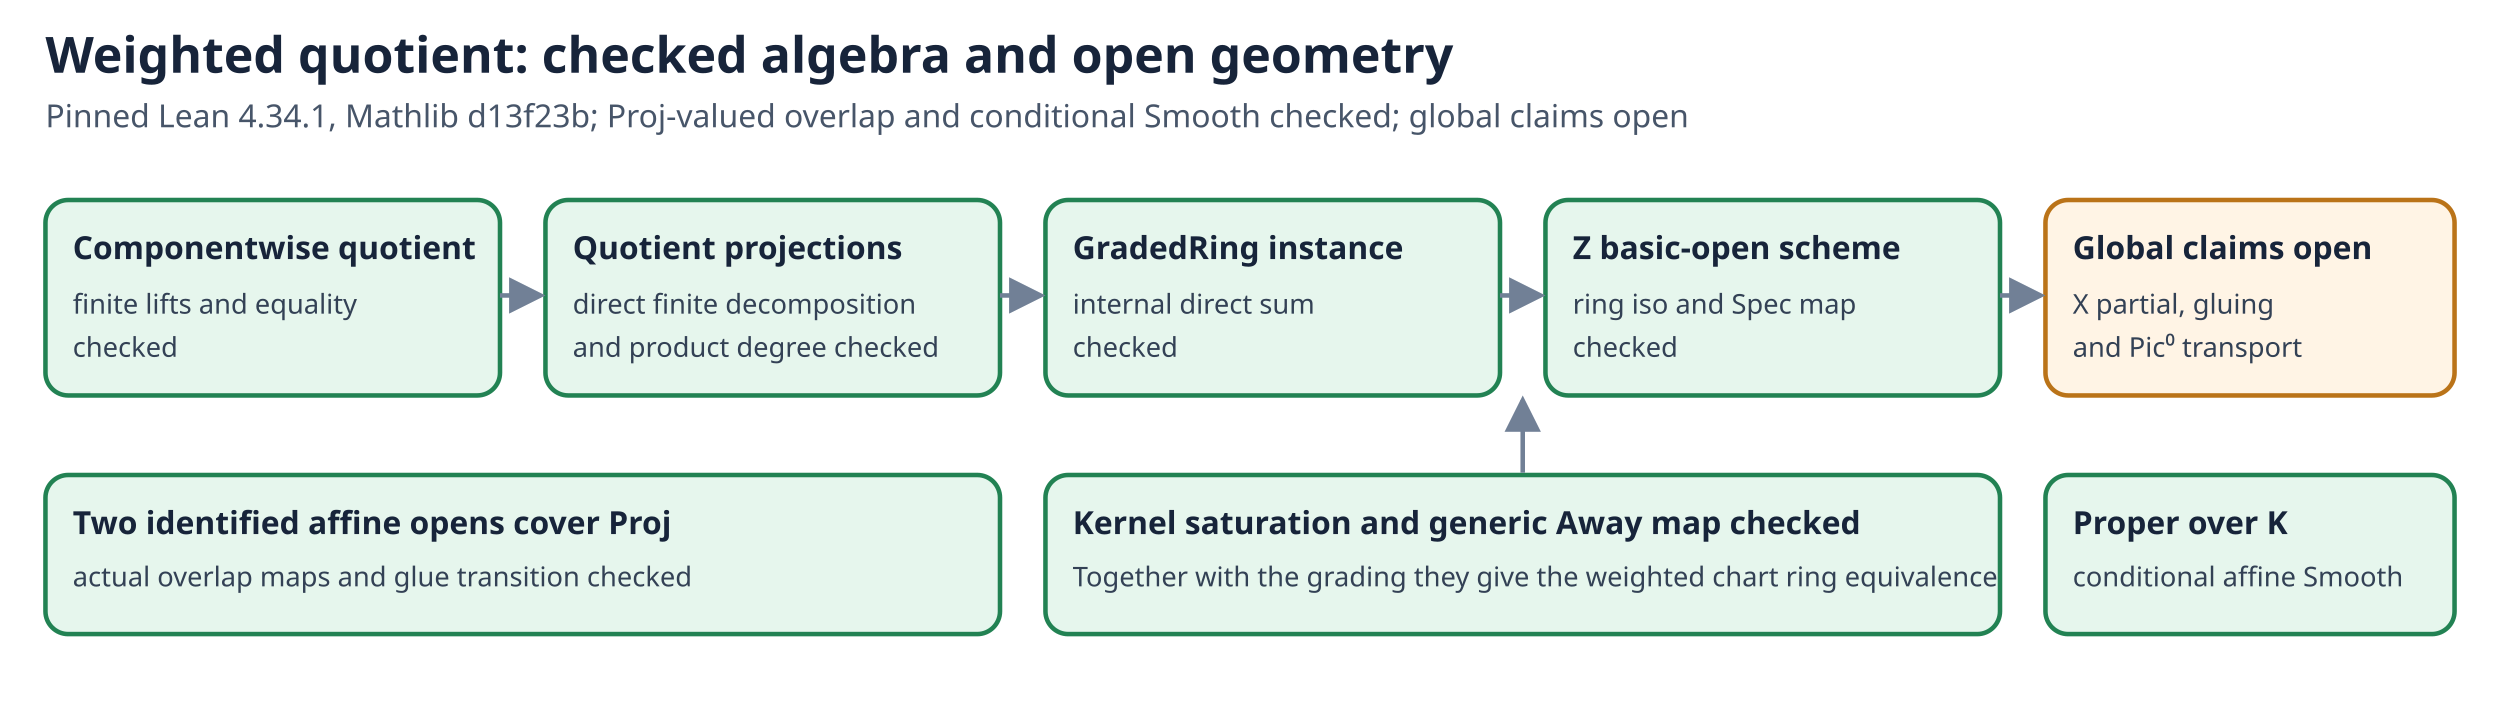
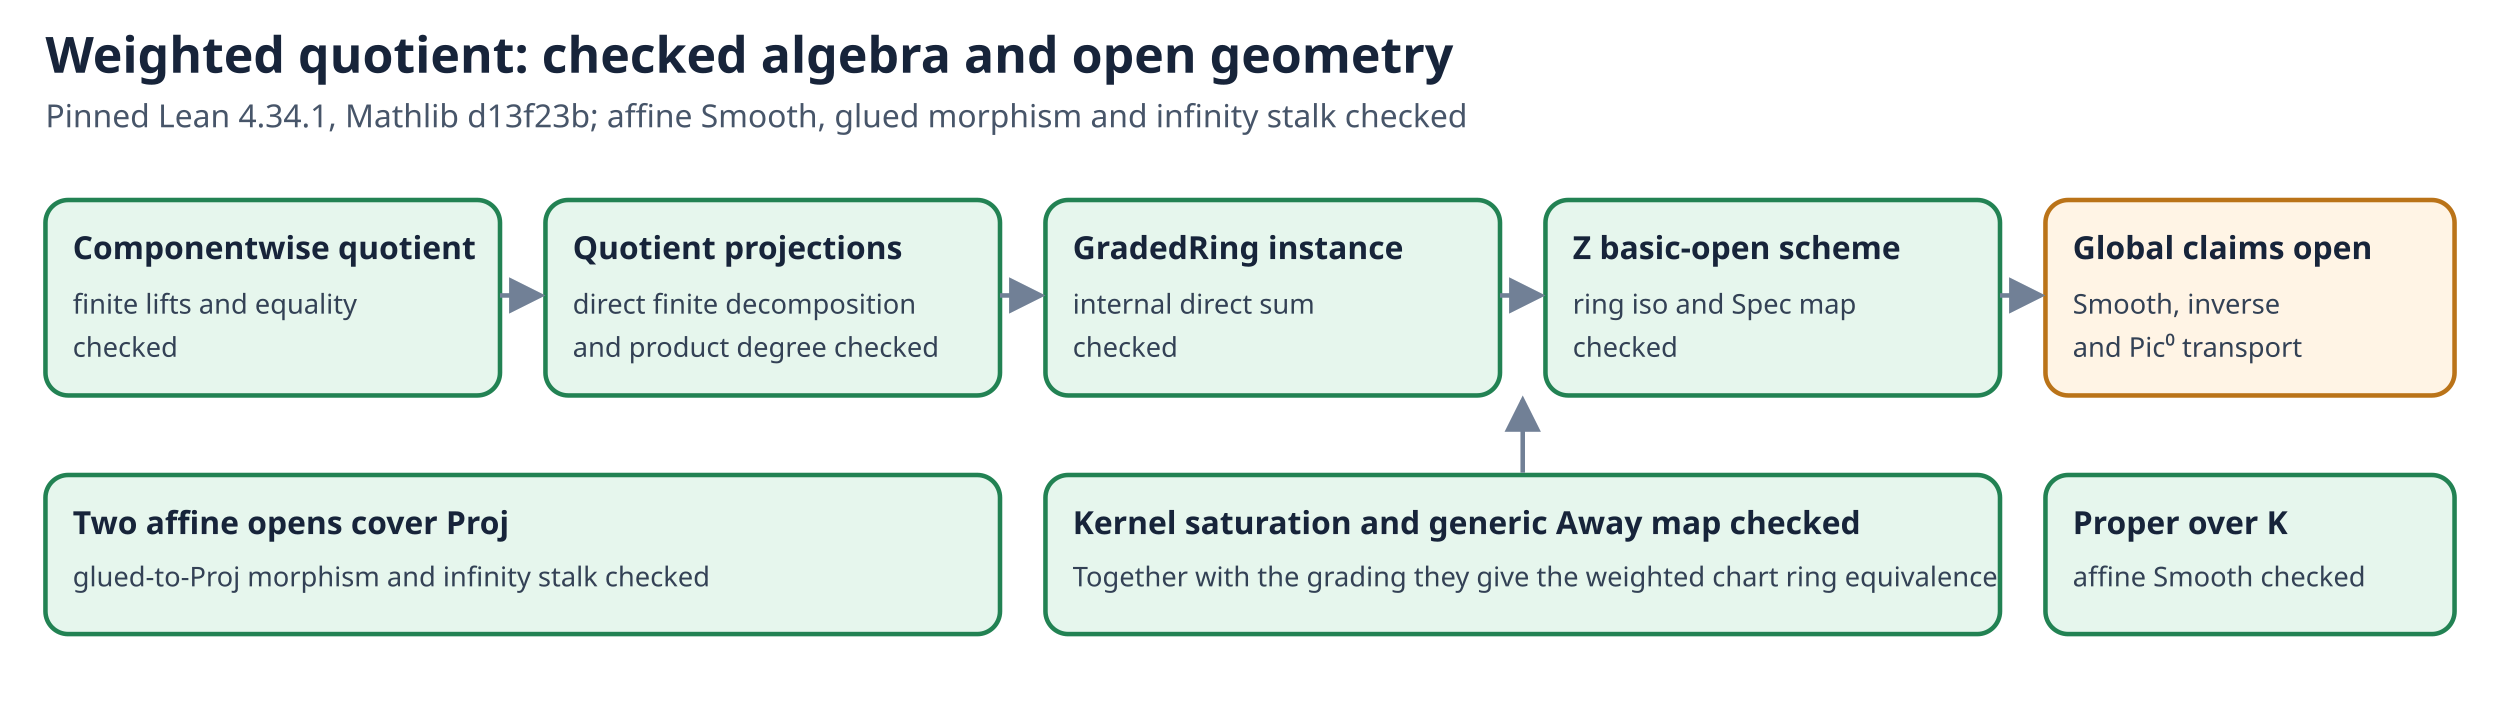
- <svg xmlns="http://www.w3.org/2000/svg" width="1100" height="310" viewBox="0 0 1100 310" role="img" aria-label="Weighted quotient proof dependencies: checked Proj-valued forward overlap transition and conditional affine Smooth criterion; open squarefree specialization, global gluing and Picard transport">
+ <svg xmlns="http://www.w3.org/2000/svg" width="1100" height="310" viewBox="0 0 1100 310" role="img" aria-label="Weighted quotient proof dependencies: checked affine Smooth, glued morphism and infinity stalk; open global Smooth, isomorphism and Picard transport">
  <style>.title{font:700 22px sans-serif;fill:#17243a}.sub{font:14px sans-serif;fill:#475569}.box{stroke-width:2;rx:10}.ok{fill:#e6f6ed;stroke:#228253}.pending{fill:#fff4e5;stroke:#ba7318}.head{font:700 14px sans-serif;fill:#17243a}.detail{font:12px sans-serif;fill:#334155}.arrow{stroke:#718096;stroke-width:2;fill:none;marker-end:url(#arr)}</style>
  <defs>
    <marker id="arr" markerWidth="8" markerHeight="8" refX="7" refY="4" orient="auto">
      <path d="M0 0 L8 4 L0 8" fill="#718096" />
    </marker>
  </defs>
  <text class="title" x="20" y="32">Weighted quotient: checked algebra and open geometry</text>
-   <text class="sub" x="20" y="56">Pinned Lean 4.34.1, Mathlib d13f23b; Proj-valued overlap and conditional Smooth checked; global claims open</text>
+   <text class="sub" x="20" y="56">Pinned Lean 4.34.1, Mathlib d13f23b; affine Smooth, glued morphism and infinity stalk checked</text>
  <rect class="box ok" x="20" y="88" width="200" height="86" />
  <text class="head" x="32" y="114">Componentwise quotient</text>
  <text class="detail" x="32" y="138">finite lifts and equality</text>
  <text class="detail" x="32" y="157">checked</text>
  <rect class="box ok" x="240" y="88" width="200" height="86" />
  <text class="head" x="252" y="114">Quotient projections</text>
  <text class="detail" x="252" y="138">direct finite decomposition</text>
  <text class="detail" x="252" y="157">and product degree checked</text>
  <rect class="box ok" x="460" y="88" width="200" height="86" />
  <text class="head" x="472" y="114">GradedRing instance</text>
  <text class="detail" x="472" y="138">internal direct sum</text>
  <text class="detail" x="472" y="157">checked</text>
  <rect class="box ok" x="680" y="88" width="200" height="86" />
  <text class="head" x="692" y="114">Z basic-open scheme</text>
  <text class="detail" x="692" y="138">ring iso and Spec map</text>
  <text class="detail" x="692" y="157">checked</text>
  <rect class="box pending" x="900" y="88" width="180" height="86" />
  <text class="head" x="912" y="114">Global claims open</text>
-   <text class="detail" x="912" y="138">X partial, gluing</text>
+   <text class="detail" x="912" y="138">Smooth, inverse</text>
  <text class="detail" x="912" y="157">and Pic⁰ transport</text>
  <path class="arrow" d="M220 130 H238" />
  <path class="arrow" d="M440 130 H458" />
  <path class="arrow" d="M660 130 H678" />
  <path class="arrow" d="M880 130 H898" />
  <rect class="box ok" x="460" y="209" width="420" height="70" />
  <text class="head" x="472" y="235">Kernel saturation and generic Away map checked</text>
  <text class="detail" x="472" y="258">Together with the grading they give the weighted chart ring equivalence</text>
  <rect class="box ok" x="20" y="209" width="420" height="70" />
-   <text class="head" x="32" y="235">Two identified affine opens cover Proj</text>
-   <text class="detail" x="32" y="258">actual overlap maps and glue transition checked</text>
+   <text class="head" x="32" y="235">Two affine opens cover Proj</text>
+   <text class="detail" x="32" y="258">glued-to-Proj morphism and infinity stalk checked</text>
  <rect class="box ok" x="900" y="209" width="180" height="70" />
  <text class="head" x="912" y="235">Proper over K</text>
-   <text class="detail" x="912" y="258">conditional affine Smooth</text>
+   <text class="detail" x="912" y="258">affine Smooth checked</text>
  <path class="arrow" d="M670 208 V176" />
</svg>
